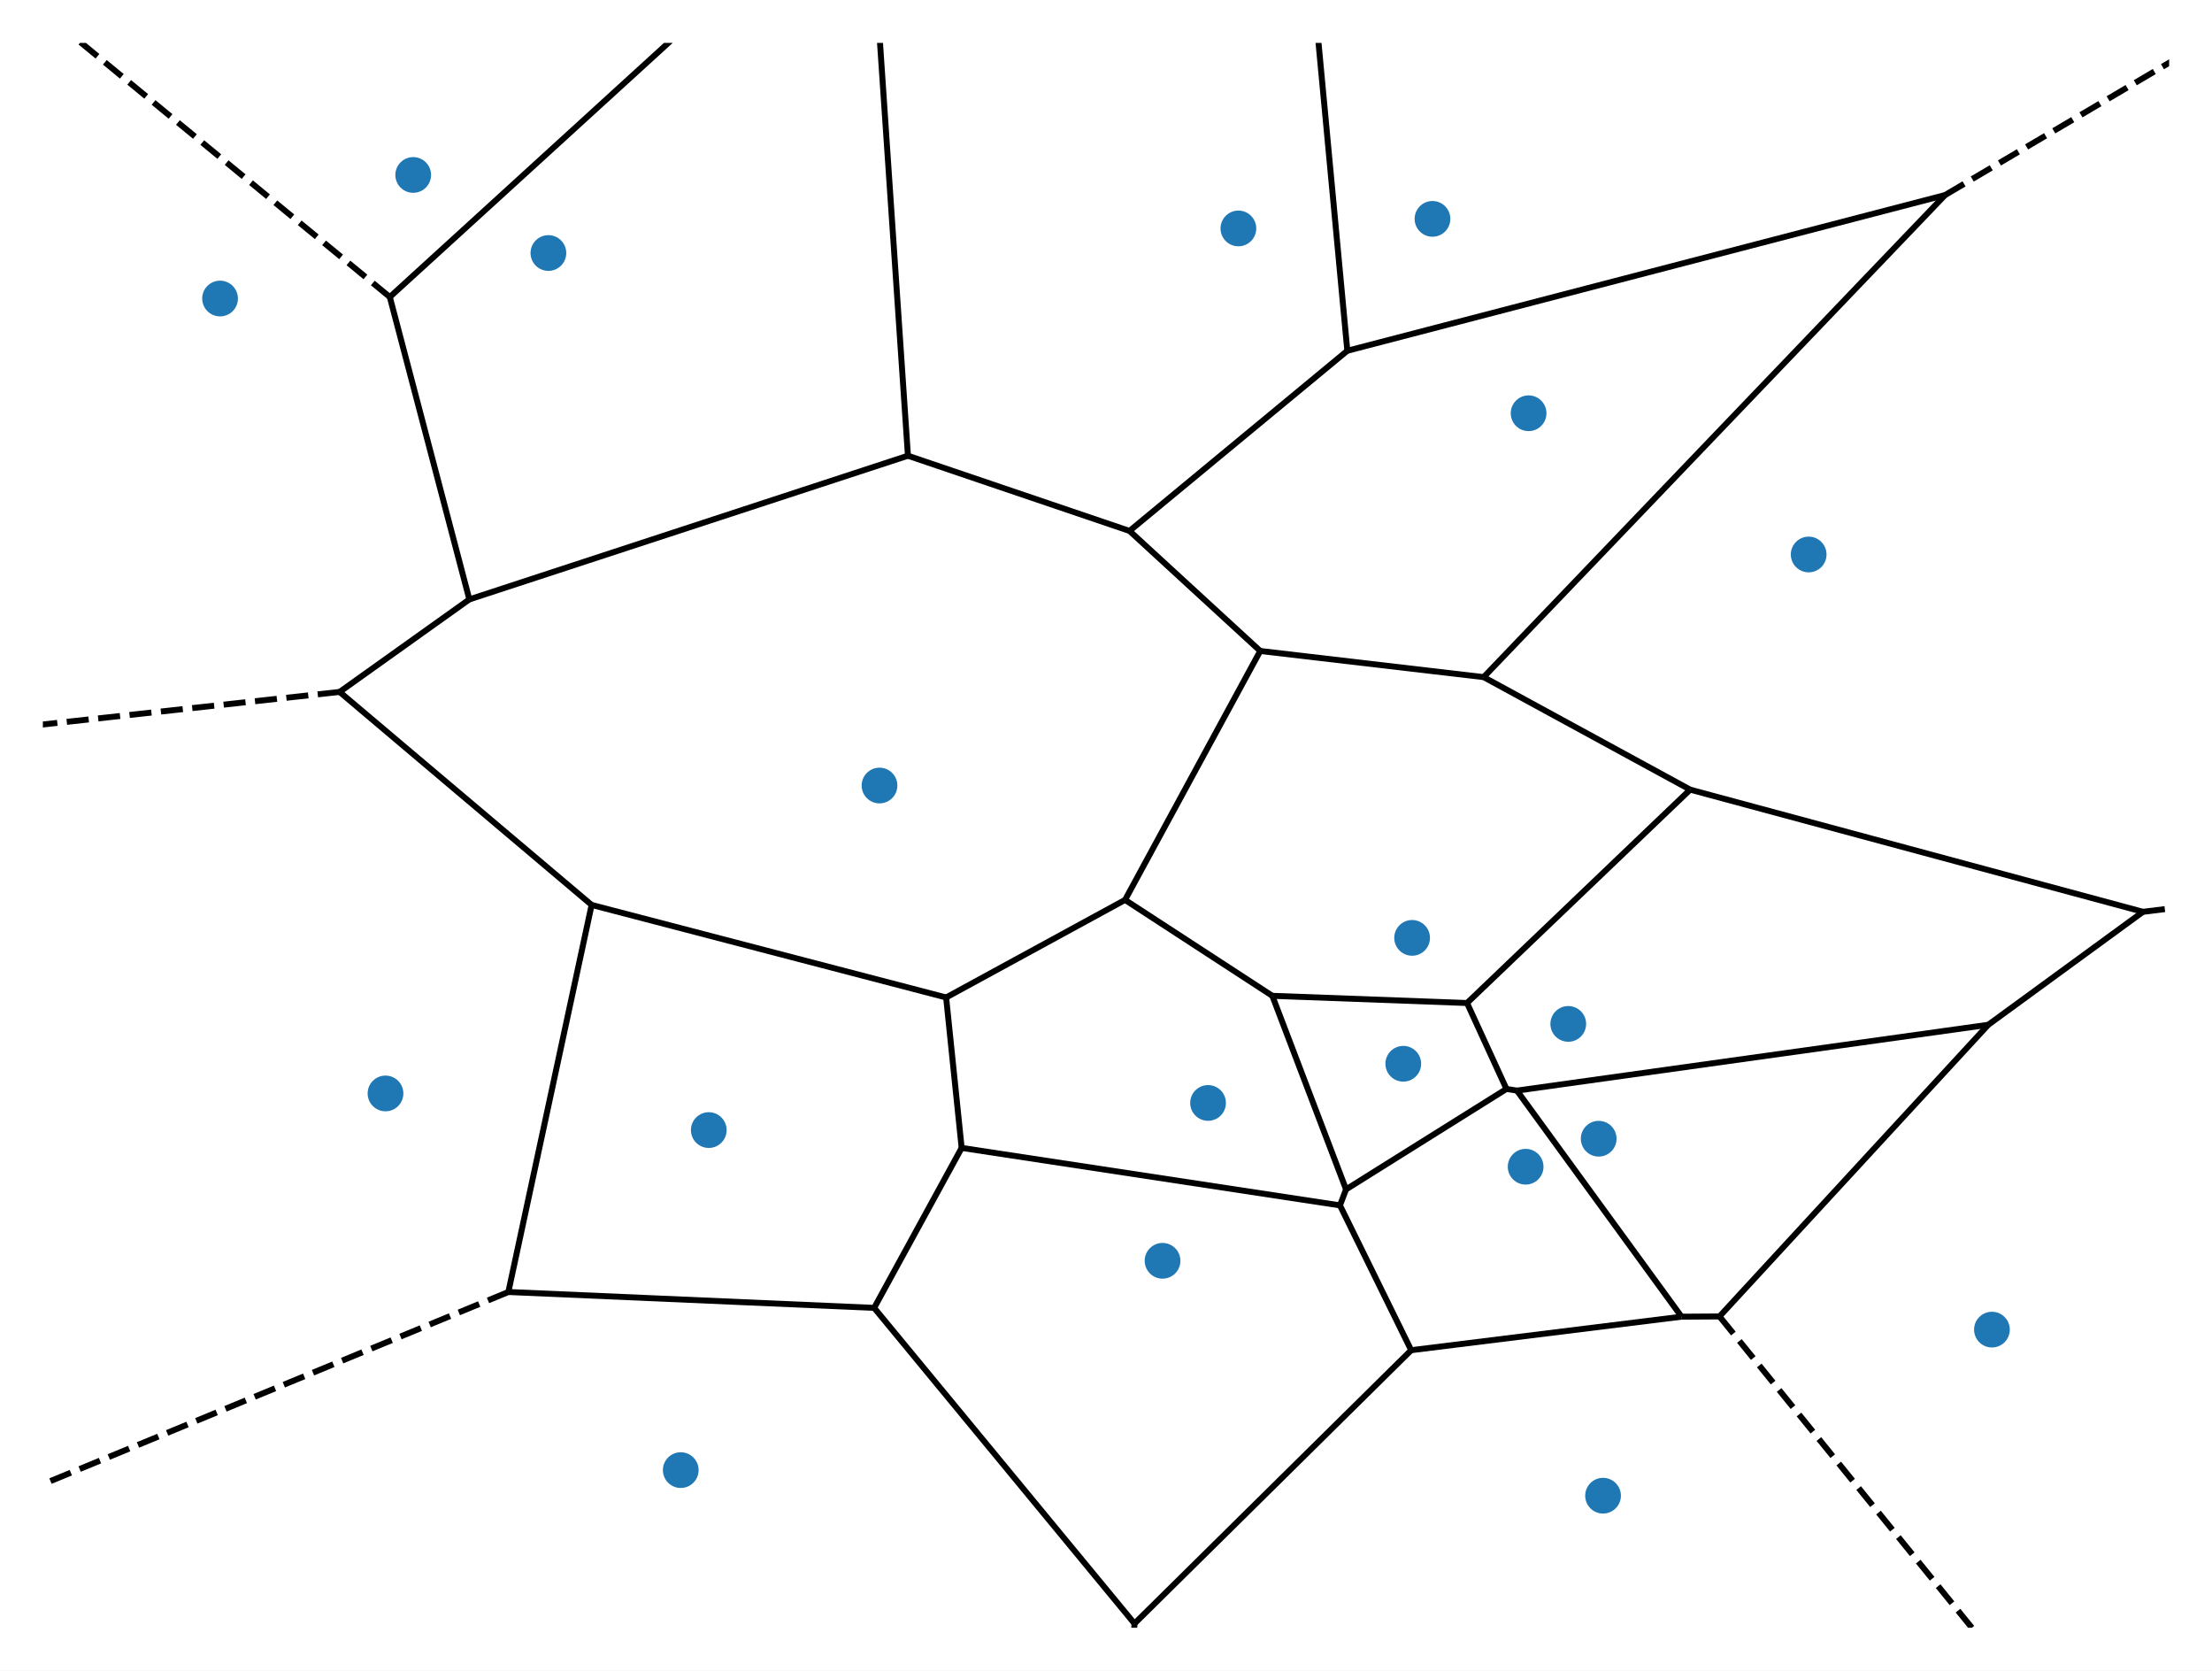
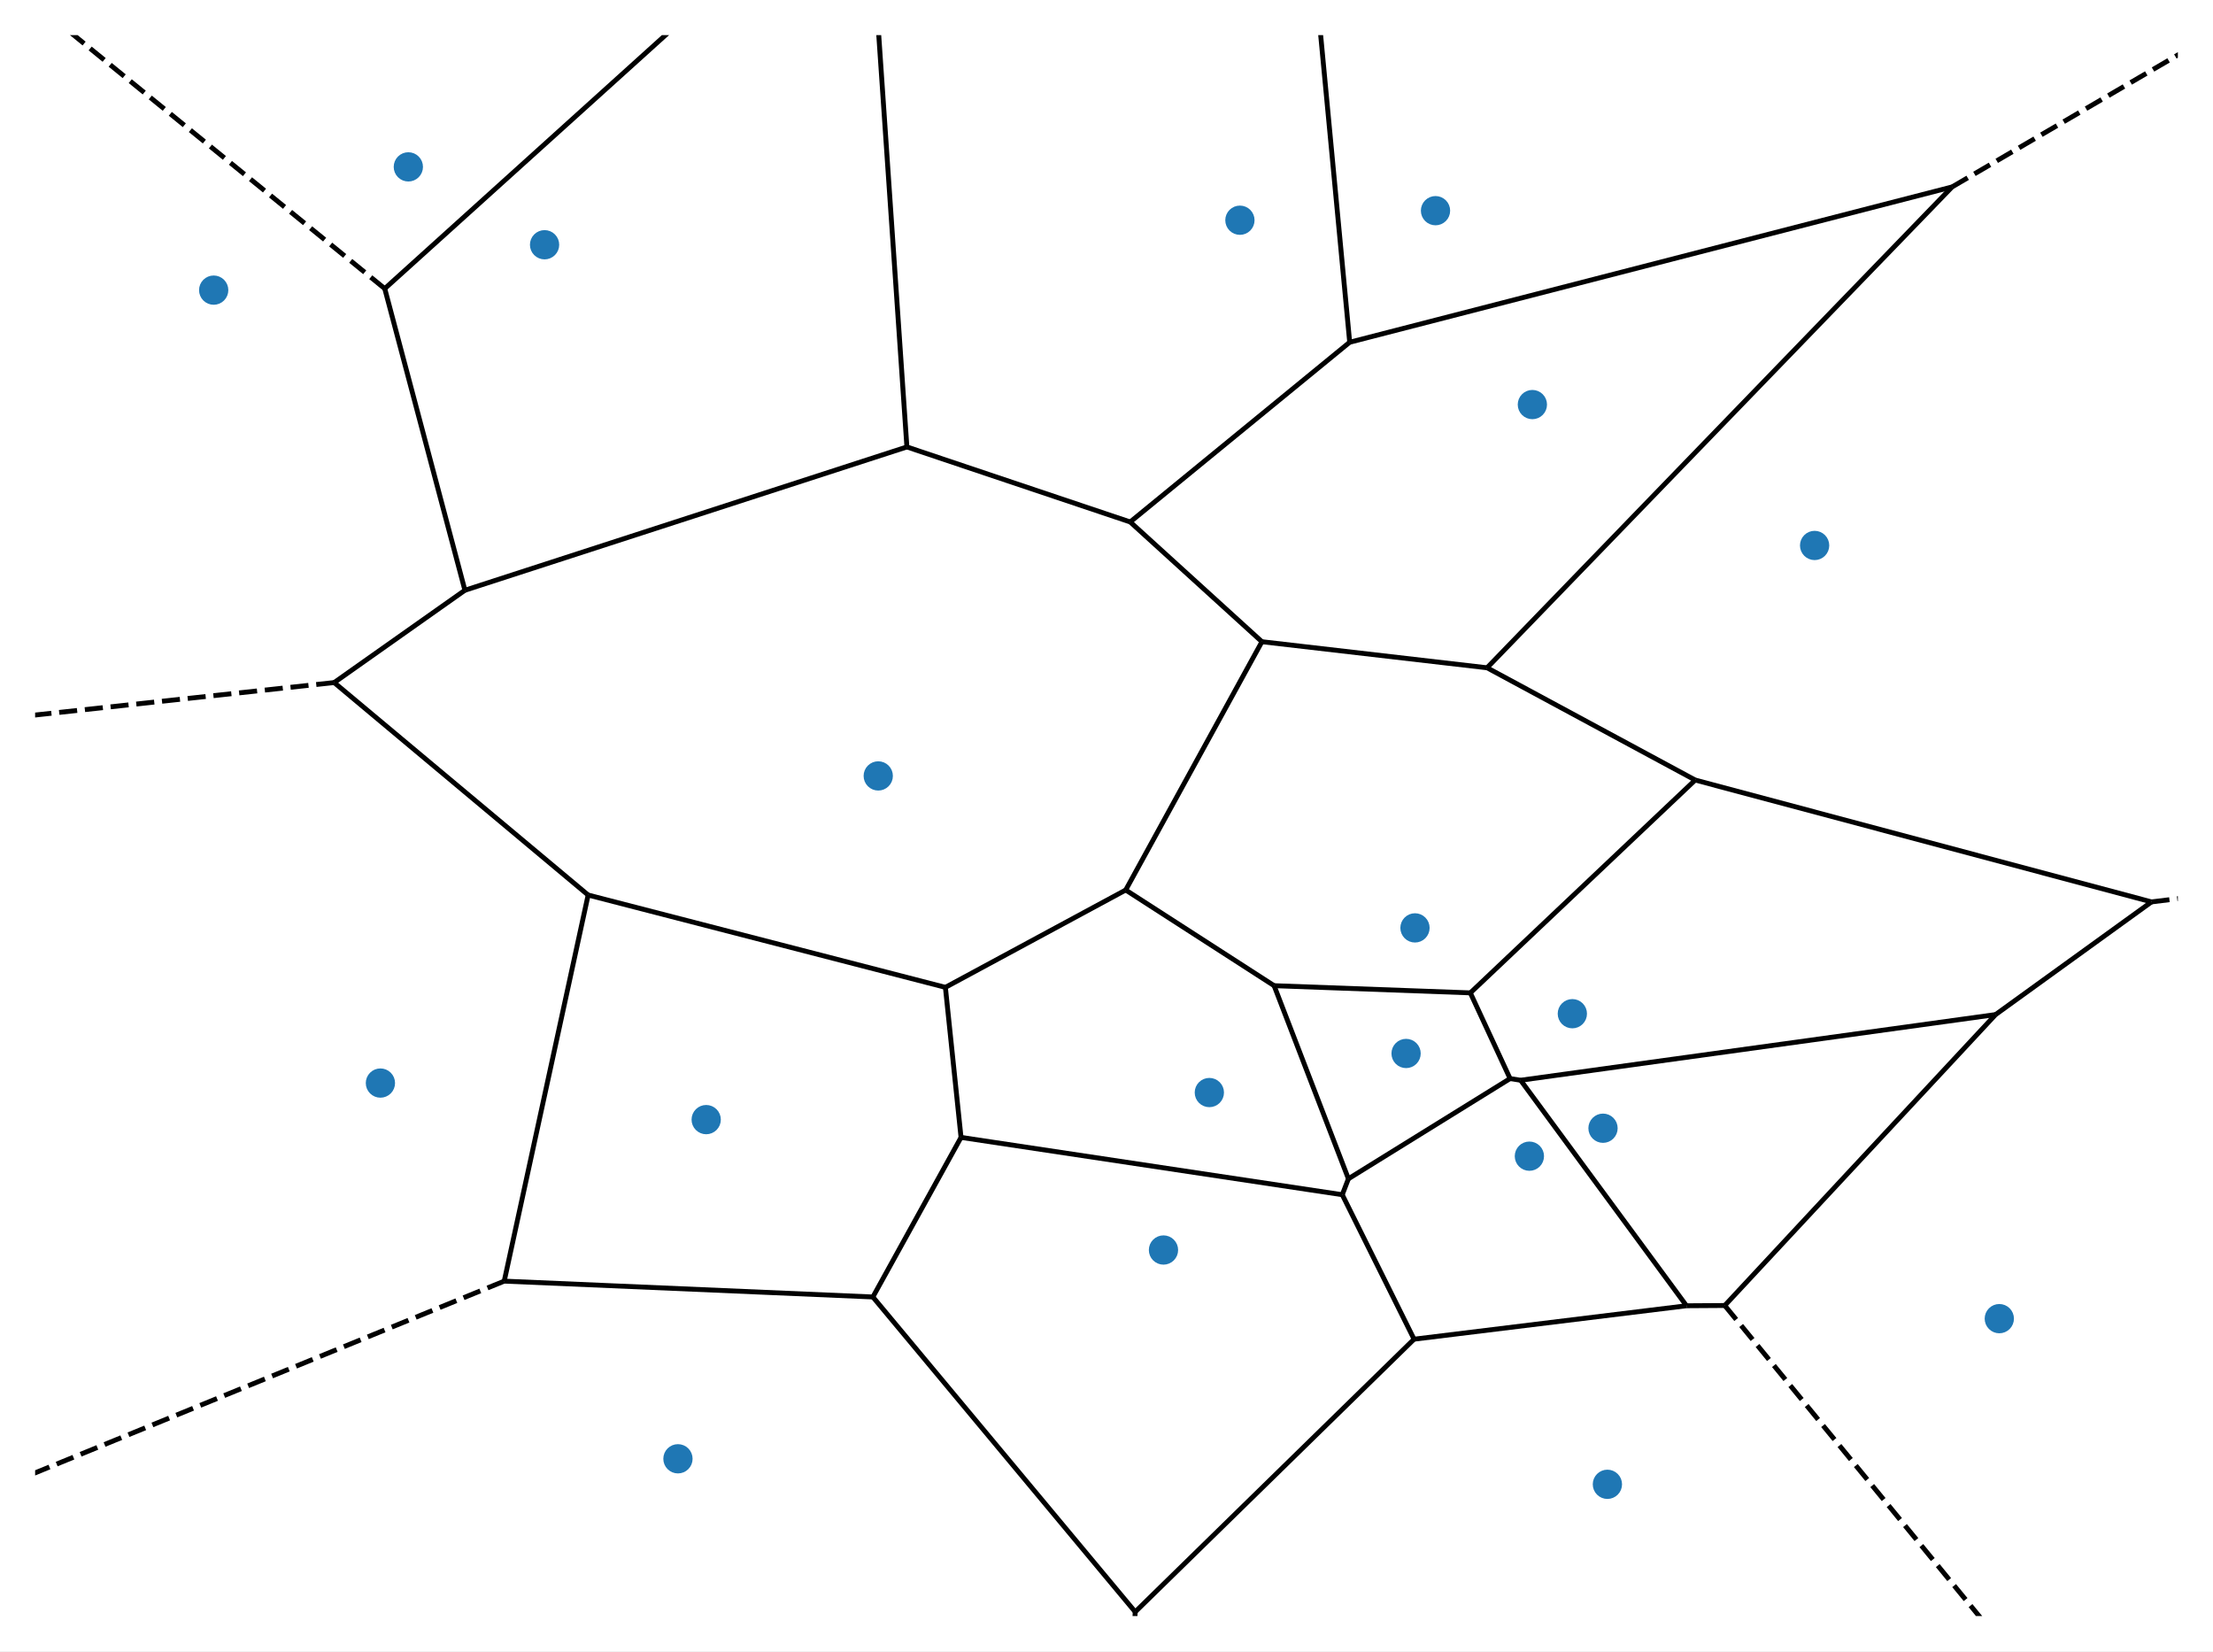
- <svg xmlns="http://www.w3.org/2000/svg" xmlns:xlink="http://www.w3.org/1999/xlink" width="371.52pt" height="280.512pt" viewBox="0 0 371.52 280.512" version="1.1">
+ <svg xmlns="http://www.w3.org/2000/svg" xmlns:xlink="http://www.w3.org/1999/xlink" width="453.6pt" height="338.4pt" viewBox="0 0 453.6 338.4" version="1.1">
  <defs>
    <style type="text/css">*{stroke-linejoin: round; stroke-linecap: butt}</style>
  </defs>
  <g id="figure_1">
    <g id="patch_1">
-       <path d="M 0 280.512  L 371.52 280.512  L 371.52 0  L 0 0  z " style="fill: #ffffff" />
+       <path d="M 0 338.4  L 453.6 338.4  L 453.6 0  L 0 0  z " style="fill: #ffffff" />
    </g>
    <g id="axes_1">
      <g id="line2d_1">
        <defs>
-           <path id="m83fa1e211d" d="M 0 2.5  C 0.663 2.5 1.299 2.237 1.768 1.768  C 2.237 1.299 2.5 0.663 2.5 0  C 2.5 -0.663 2.237 -1.299 1.768 -1.768  C 1.299 -2.237 0.663 -2.5 0 -2.5  C -0.663 -2.5 -1.299 -2.237 -1.768 -1.768  C -2.237 -1.299 -2.5 -0.663 -2.5 0  C -2.5 0.663 -2.237 1.299 -1.768 1.768  C -1.299 2.237 -0.663 2.5 0 2.5  z " style="stroke: #1f77b4" />
+           <path id="m24883f593a" d="M 0 2.5  C 0.663 2.5 1.299 2.237 1.768 1.768  C 2.237 1.299 2.5 0.663 2.5 0  C 2.5 -0.663 2.237 -1.299 1.768 -1.768  C 1.299 -2.237 0.663 -2.5 0 -2.5  C -0.663 -2.5 -1.299 -2.237 -1.768 -1.768  C -2.237 -1.299 -2.5 -0.663 -2.5 0  C -2.5 0.663 -2.237 1.299 -1.768 1.768  C -1.299 2.237 -0.663 2.5 0 2.5  z " style="stroke: #1f77b4" />
        </defs>
-         <g clip-path="url(#p6d0db41171)">
-           <use xlink:href="#m83fa1e211d" x="69.402" y="29.376" style="fill: #1f77b4; stroke: #1f77b4" />
-           <use xlink:href="#m83fa1e211d" x="263.4" y="171.92" style="fill: #1f77b4; stroke: #1f77b4" />
-           <use xlink:href="#m83fa1e211d" x="256.737" y="69.388" style="fill: #1f77b4; stroke: #1f77b4" />
-           <use xlink:href="#m83fa1e211d" x="237.174" y="157.475" style="fill: #1f77b4; stroke: #1f77b4" />
-           <use xlink:href="#m83fa1e211d" x="256.241" y="195.902" style="fill: #1f77b4; stroke: #1f77b4" />
-           <use xlink:href="#m83fa1e211d" x="114.336" y="246.841" style="fill: #1f77b4; stroke: #1f77b4" />
-           <use xlink:href="#m83fa1e211d" x="64.747" y="183.596" style="fill: #1f77b4; stroke: #1f77b4" />
-           <use xlink:href="#m83fa1e211d" x="235.69" y="178.614" style="fill: #1f77b4; stroke: #1f77b4" />
-           <use xlink:href="#m83fa1e211d" x="92.107" y="42.484" style="fill: #1f77b4; stroke: #1f77b4" />
-           <use xlink:href="#m83fa1e211d" x="119.043" y="189.748" style="fill: #1f77b4; stroke: #1f77b4" />
-           <use xlink:href="#m83fa1e211d" x="334.56" y="223.251" style="fill: #1f77b4; stroke: #1f77b4" />
-           <use xlink:href="#m83fa1e211d" x="269.243" y="251.136" style="fill: #1f77b4; stroke: #1f77b4" />
-           <use xlink:href="#m83fa1e211d" x="303.778" y="93.102" style="fill: #1f77b4; stroke: #1f77b4" />
-           <use xlink:href="#m83fa1e211d" x="207.996" y="38.356" style="fill: #1f77b4; stroke: #1f77b4" />
-           <use xlink:href="#m83fa1e211d" x="195.256" y="211.697" style="fill: #1f77b4; stroke: #1f77b4" />
-           <use xlink:href="#m83fa1e211d" x="202.9" y="185.192" style="fill: #1f77b4; stroke: #1f77b4" />
-           <use xlink:href="#m83fa1e211d" x="36.96" y="50.124" style="fill: #1f77b4; stroke: #1f77b4" />
-           <use xlink:href="#m83fa1e211d" x="240.595" y="36.749" style="fill: #1f77b4; stroke: #1f77b4" />
-           <use xlink:href="#m83fa1e211d" x="268.511" y="191.198" style="fill: #1f77b4; stroke: #1f77b4" />
-           <use xlink:href="#m83fa1e211d" x="147.719" y="131.895" style="fill: #1f77b4; stroke: #1f77b4" />
+         <g clip-path="url(#p32d6297794)">
+           <use xlink:href="#m24883f593a" x="83.698" y="34.2" style="fill: #1f77b4; stroke: #1f77b4" />
+           <use xlink:href="#m24883f593a" x="322.284" y="207.752" style="fill: #1f77b4; stroke: #1f77b4" />
+           <use xlink:href="#m24883f593a" x="314.091" y="82.915" style="fill: #1f77b4; stroke: #1f77b4" />
+           <use xlink:href="#m24883f593a" x="290.031" y="190.165" style="fill: #1f77b4; stroke: #1f77b4" />
+           <use xlink:href="#m24883f593a" x="313.48" y="236.951" style="fill: #1f77b4; stroke: #1f77b4" />
+           <use xlink:href="#m24883f593a" x="138.96" y="298.97" style="fill: #1f77b4; stroke: #1f77b4" />
+           <use xlink:href="#m24883f593a" x="77.974" y="221.967" style="fill: #1f77b4; stroke: #1f77b4" />
+           <use xlink:href="#m24883f593a" x="288.206" y="215.903" style="fill: #1f77b4; stroke: #1f77b4" />
+           <use xlink:href="#m24883f593a" x="111.621" y="50.159" style="fill: #1f77b4; stroke: #1f77b4" />
+           <use xlink:href="#m24883f593a" x="144.749" y="229.458" style="fill: #1f77b4; stroke: #1f77b4" />
+           <use xlink:href="#m24883f593a" x="409.8" y="270.249" style="fill: #1f77b4; stroke: #1f77b4" />
+           <use xlink:href="#m24883f593a" x="329.47" y="304.2" style="fill: #1f77b4; stroke: #1f77b4" />
+           <use xlink:href="#m24883f593a" x="371.943" y="111.788" style="fill: #1f77b4; stroke: #1f77b4" />
+           <use xlink:href="#m24883f593a" x="254.146" y="45.133" style="fill: #1f77b4; stroke: #1f77b4" />
+           <use xlink:href="#m24883f593a" x="238.479" y="256.182" style="fill: #1f77b4; stroke: #1f77b4" />
+           <use xlink:href="#m24883f593a" x="247.88" y="223.911" style="fill: #1f77b4; stroke: #1f77b4" />
+           <use xlink:href="#m24883f593a" x="43.8" y="59.461" style="fill: #1f77b4; stroke: #1f77b4" />
+           <use xlink:href="#m24883f593a" x="294.238" y="43.177" style="fill: #1f77b4; stroke: #1f77b4" />
+           <use xlink:href="#m24883f593a" x="328.571" y="231.223" style="fill: #1f77b4; stroke: #1f77b4" />
+           <use xlink:href="#m24883f593a" x="180.015" y="159.02" style="fill: #1f77b4; stroke: #1f77b4" />
        </g>
      </g>
      <g id="LineCollection_1">
-         <path d="M 57.043 116.181  L 99.368 151.945  " clip-path="url(#p6d0db41171)" style="fill: none; stroke: #000000" />
-         <path d="M 99.368 151.945  L 85.382 216.935  " clip-path="url(#p6d0db41171)" style="fill: none; stroke: #000000" />
-         <path d="M 190.545 272.609  L 146.822 219.602  " clip-path="url(#p6d0db41171)" style="fill: none; stroke: #000000" />
-         <path d="M 85.382 216.935  L 146.822 219.602  " clip-path="url(#p6d0db41171)" style="fill: none; stroke: #000000" />
-         <path d="M 57.043 116.181  L 78.832 100.642  " clip-path="url(#p6d0db41171)" style="fill: none; stroke: #000000" />
-         <path d="M 78.832 100.642  L 65.471 49.868  " clip-path="url(#p6d0db41171)" style="fill: none; stroke: #000000" />
-         <path d="M 78.832 100.642  L 152.493 76.52  " clip-path="url(#p6d0db41171)" style="fill: none; stroke: #000000" />
-         <path d="M 65.471 49.868  L 121.248 -1  " clip-path="url(#p6d0db41171)" style="fill: none; stroke: #000000" />
-         <path d="M 152.493 76.52  L 147.249 -1  " clip-path="url(#p6d0db41171)" style="fill: none; stroke: #000000" />
-         <path clip-path="url(#p6d0db41171)" style="fill: none; stroke: #000000" />
-         <path d="M 326.69 32.751  L 249.189 113.693  " clip-path="url(#p6d0db41171)" style="fill: none; stroke: #000000" />
-         <path d="M 326.69 32.751  L 226.292 58.895  " clip-path="url(#p6d0db41171)" style="fill: none; stroke: #000000" />
-         <path d="M 226.292 58.895  L 189.711 89.147  " clip-path="url(#p6d0db41171)" style="fill: none; stroke: #000000" />
-         <path d="M 249.189 113.693  L 211.662 109.305  " clip-path="url(#p6d0db41171)" style="fill: none; stroke: #000000" />
-         <path d="M 189.711 89.147  L 211.662 109.305  " clip-path="url(#p6d0db41171)" style="fill: none; stroke: #000000" />
-         <path d="M 220.687 -1  L 226.292 58.895  " clip-path="url(#p6d0db41171)" style="fill: none; stroke: #000000" />
-         <path d="M 152.493 76.52  L 189.711 89.147  " clip-path="url(#p6d0db41171)" style="fill: none; stroke: #000000" />
-         <path d="M 99.368 151.945  L 158.909 167.483  " clip-path="url(#p6d0db41171)" style="fill: none; stroke: #000000" />
-         <path d="M 211.662 109.305  L 188.962 151.101  " clip-path="url(#p6d0db41171)" style="fill: none; stroke: #000000" />
-         <path d="M 188.962 151.101  L 158.909 167.483  " clip-path="url(#p6d0db41171)" style="fill: none; stroke: #000000" />
-         <path d="M 146.822 219.602  L 161.516 192.741  " clip-path="url(#p6d0db41171)" style="fill: none; stroke: #000000" />
-         <path d="M 158.909 167.483  L 161.516 192.741  " clip-path="url(#p6d0db41171)" style="fill: none; stroke: #000000" />
-         <path d="M 190.545 272.609  L 237.018 226.707  " clip-path="url(#p6d0db41171)" style="fill: none; stroke: #000000" />
-         <path d="M 161.516 192.741  L 225.055 202.389  " clip-path="url(#p6d0db41171)" style="fill: none; stroke: #000000" />
-         <path d="M 237.018 226.707  L 225.055 202.389  " clip-path="url(#p6d0db41171)" style="fill: none; stroke: #000000" />
-         <path d="M 188.962 151.101  L 213.695 167.205  " clip-path="url(#p6d0db41171)" style="fill: none; stroke: #000000" />
-         <path d="M 225.055 202.389  L 226.078 199.706  " clip-path="url(#p6d0db41171)" style="fill: none; stroke: #000000" />
-         <path d="M 213.695 167.205  L 226.078 199.706  " clip-path="url(#p6d0db41171)" style="fill: none; stroke: #000000" />
-         <path d="M 249.189 113.693  L 283.876 132.588  " clip-path="url(#p6d0db41171)" style="fill: none; stroke: #000000" />
-         <path d="M 213.695 167.205  L 246.4 168.413  " clip-path="url(#p6d0db41171)" style="fill: none; stroke: #000000" />
-         <path d="M 283.876 132.588  L 246.4 168.413  " clip-path="url(#p6d0db41171)" style="fill: none; stroke: #000000" />
-         <path d="M 283.876 132.588  L 359.926 153.101  " clip-path="url(#p6d0db41171)" style="fill: none; stroke: #000000" />
-         <path d="M 226.078 199.706  L 253.021 182.842  " clip-path="url(#p6d0db41171)" style="fill: none; stroke: #000000" />
-         <path d="M 246.4 168.413  L 253.021 182.842  " clip-path="url(#p6d0db41171)" style="fill: none; stroke: #000000" />
-         <path d="M 333.941 172.068  L 254.781 183.119  " clip-path="url(#p6d0db41171)" style="fill: none; stroke: #000000" />
-         <path d="M 333.941 172.068  L 288.802 221.039  " clip-path="url(#p6d0db41171)" style="fill: none; stroke: #000000" />
-         <path d="M 254.781 183.119  L 282.423 221.08  " clip-path="url(#p6d0db41171)" style="fill: none; stroke: #000000" />
-         <path d="M 288.802 221.039  L 282.423 221.08  " clip-path="url(#p6d0db41171)" style="fill: none; stroke: #000000" />
-         <path d="M 359.926 153.101  L 333.941 172.068  " clip-path="url(#p6d0db41171)" style="fill: none; stroke: #000000" />
-         <path d="M 253.021 182.842  L 254.781 183.119  " clip-path="url(#p6d0db41171)" style="fill: none; stroke: #000000" />
-         <path d="M 237.018 226.707  L 282.423 221.08  " clip-path="url(#p6d0db41171)" style="fill: none; stroke: #000000" />
+         <path d="M 68.498 139.888  L 120.552 183.432  " clip-path="url(#p32d6297794)" style="fill: none; stroke: #000000" />
+         <path d="M 120.552 183.432  L 103.352 262.559  " clip-path="url(#p32d6297794)" style="fill: none; stroke: #000000" />
+         <path d="M 232.685 330.344  L 178.913 265.807  " clip-path="url(#p32d6297794)" style="fill: none; stroke: #000000" />
+         <path d="M 103.352 262.559  L 178.913 265.807  " clip-path="url(#p32d6297794)" style="fill: none; stroke: #000000" />
+         <path d="M 68.498 139.888  L 95.296 120.969  " clip-path="url(#p32d6297794)" style="fill: none; stroke: #000000" />
+         <path d="M 95.296 120.969  L 78.864 59.15  " clip-path="url(#p32d6297794)" style="fill: none; stroke: #000000" />
+         <path d="M 95.296 120.969  L 185.887 91.599  " clip-path="url(#p32d6297794)" style="fill: none; stroke: #000000" />
+         <path d="M 78.864 59.15  L 145.485 -1  " clip-path="url(#p32d6297794)" style="fill: none; stroke: #000000" />
+         <path d="M 185.887 91.599  L 179.559 -1  " clip-path="url(#p32d6297794)" style="fill: none; stroke: #000000" />
+         <path clip-path="url(#p32d6297794)" style="fill: none; stroke: #000000" />
+         <path d="M 400.122 38.309  L 304.808 136.858  " clip-path="url(#p32d6297794)" style="fill: none; stroke: #000000" />
+         <path d="M 400.122 38.309  L 276.648 70.14  " clip-path="url(#p32d6297794)" style="fill: none; stroke: #000000" />
+         <path d="M 276.648 70.14  L 231.659 106.973  " clip-path="url(#p32d6297794)" style="fill: none; stroke: #000000" />
+         <path d="M 304.808 136.858  L 258.656 131.516  " clip-path="url(#p32d6297794)" style="fill: none; stroke: #000000" />
+         <path d="M 231.659 106.973  L 258.656 131.516  " clip-path="url(#p32d6297794)" style="fill: none; stroke: #000000" />
+         <path d="M 269.924 -1  L 276.648 70.14  " clip-path="url(#p32d6297794)" style="fill: none; stroke: #000000" />
+         <path d="M 185.887 91.599  L 231.659 106.973  " clip-path="url(#p32d6297794)" style="fill: none; stroke: #000000" />
+         <path d="M 120.552 183.432  L 193.778 202.35  " clip-path="url(#p32d6297794)" style="fill: none; stroke: #000000" />
+         <path d="M 258.656 131.516  L 230.737 182.404  " clip-path="url(#p32d6297794)" style="fill: none; stroke: #000000" />
+         <path d="M 230.737 182.404  L 193.778 202.35  " clip-path="url(#p32d6297794)" style="fill: none; stroke: #000000" />
+         <path d="M 178.913 265.807  L 196.983 233.102  " clip-path="url(#p32d6297794)" style="fill: none; stroke: #000000" />
+         <path d="M 193.778 202.35  L 196.983 233.102  " clip-path="url(#p32d6297794)" style="fill: none; stroke: #000000" />
+         <path d="M 232.685 330.344  L 289.839 274.457  " clip-path="url(#p32d6297794)" style="fill: none; stroke: #000000" />
+         <path d="M 196.983 233.102  L 275.126 244.849  " clip-path="url(#p32d6297794)" style="fill: none; stroke: #000000" />
+         <path d="M 289.839 274.457  L 275.126 244.849  " clip-path="url(#p32d6297794)" style="fill: none; stroke: #000000" />
+         <path d="M 230.737 182.404  L 261.156 202.011  " clip-path="url(#p32d6297794)" style="fill: none; stroke: #000000" />
+         <path d="M 275.126 244.849  L 276.384 241.582  " clip-path="url(#p32d6297794)" style="fill: none; stroke: #000000" />
+         <path d="M 261.156 202.011  L 276.384 241.582  " clip-path="url(#p32d6297794)" style="fill: none; stroke: #000000" />
+         <path d="M 304.808 136.858  L 347.467 159.864  " clip-path="url(#p32d6297794)" style="fill: none; stroke: #000000" />
+         <path d="M 261.156 202.011  L 301.377 203.482  " clip-path="url(#p32d6297794)" style="fill: none; stroke: #000000" />
+         <path d="M 347.467 159.864  L 301.377 203.482  " clip-path="url(#p32d6297794)" style="fill: none; stroke: #000000" />
+         <path d="M 347.467 159.864  L 440.996 184.839  " clip-path="url(#p32d6297794)" style="fill: none; stroke: #000000" />
+         <path d="M 276.384 241.582  L 309.52 221.05  " clip-path="url(#p32d6297794)" style="fill: none; stroke: #000000" />
+         <path d="M 301.377 203.482  L 309.52 221.05  " clip-path="url(#p32d6297794)" style="fill: none; stroke: #000000" />
+         <path d="M 409.038 207.932  L 311.684 221.387  " clip-path="url(#p32d6297794)" style="fill: none; stroke: #000000" />
+         <path d="M 409.038 207.932  L 353.525 267.556  " clip-path="url(#p32d6297794)" style="fill: none; stroke: #000000" />
+         <path d="M 311.684 221.387  L 345.68 267.606  " clip-path="url(#p32d6297794)" style="fill: none; stroke: #000000" />
+         <path d="M 353.525 267.556  L 345.68 267.606  " clip-path="url(#p32d6297794)" style="fill: none; stroke: #000000" />
+         <path d="M 440.996 184.839  L 409.038 207.932  " clip-path="url(#p32d6297794)" style="fill: none; stroke: #000000" />
+         <path d="M 309.52 221.05  L 311.684 221.387  " clip-path="url(#p32d6297794)" style="fill: none; stroke: #000000" />
+         <path d="M 289.839 274.457  L 345.68 267.606  " clip-path="url(#p32d6297794)" style="fill: none; stroke: #000000" />
      </g>
      <g id="LineCollection_2">
-         <path d="M 57.043 116.181  L -1 122.543  " clip-path="url(#p6d0db41171)" style="fill: none; stroke-dasharray: 3.7,1.6; stroke-dashoffset: 0; stroke: #000000" />
-         <path d="M 85.382 216.935  L -1 252.595  " clip-path="url(#p6d0db41171)" style="fill: none; stroke-dasharray: 3.7,1.6; stroke-dashoffset: 0; stroke: #000000" />
-         <path d="M 190.545 272.609  L 190.076 281.512  " clip-path="url(#p6d0db41171)" style="fill: none; stroke-dasharray: 3.7,1.6; stroke-dashoffset: 0; stroke: #000000" />
-         <path d="M 65.471 49.868  L 3.683 -1  " clip-path="url(#p6d0db41171)" style="fill: none; stroke-dasharray: 3.7,1.6; stroke-dashoffset: 0; stroke: #000000" />
-         <path clip-path="url(#p6d0db41171)" style="fill: none; stroke-dasharray: 3.7,1.6; stroke-dashoffset: 0; stroke: #000000" />
-         <path d="M 326.69 32.751  L 372.52 5.696  " clip-path="url(#p6d0db41171)" style="fill: none; stroke-dasharray: 3.7,1.6; stroke-dashoffset: 0; stroke: #000000" />
-         <path d="M 359.926 153.101  L 372.52 151.533  " clip-path="url(#p6d0db41171)" style="fill: none; stroke-dasharray: 3.7,1.6; stroke-dashoffset: 0; stroke: #000000" />
-         <path d="M 288.802 221.039  L 337.837 281.512  " clip-path="url(#p6d0db41171)" style="fill: none; stroke-dasharray: 3.7,1.6; stroke-dashoffset: 0; stroke: #000000" />
+         <path d="M 68.498 139.888  L -1 147.43  " clip-path="url(#p32d6297794)" style="fill: none; stroke-dasharray: 3.7,1.6; stroke-dashoffset: 0; stroke: #000000" />
+         <path d="M 103.352 262.559  L -1 305.207  " clip-path="url(#p32d6297794)" style="fill: none; stroke-dasharray: 3.7,1.6; stroke-dashoffset: 0; stroke: #000000" />
+         <path d="M 232.685 330.344  L 232.203 339.4  " clip-path="url(#p32d6297794)" style="fill: none; stroke-dasharray: 3.7,1.6; stroke-dashoffset: 0; stroke: #000000" />
+         <path d="M 78.864 59.15  L 5.063 -1  " clip-path="url(#p32d6297794)" style="fill: none; stroke-dasharray: 3.7,1.6; stroke-dashoffset: 0; stroke: #000000" />
+         <path clip-path="url(#p32d6297794)" style="fill: none; stroke-dasharray: 3.7,1.6; stroke-dashoffset: 0; stroke: #000000" />
+         <path d="M 400.122 38.309  L 454.6 6.471  " clip-path="url(#p32d6297794)" style="fill: none; stroke-dasharray: 3.7,1.6; stroke-dashoffset: 0; stroke: #000000" />
+         <path d="M 440.996 184.839  L 454.6 183.162  " clip-path="url(#p32d6297794)" style="fill: none; stroke-dasharray: 3.7,1.6; stroke-dashoffset: 0; stroke: #000000" />
+         <path d="M 353.525 267.556  L 412.369 339.4  " clip-path="url(#p32d6297794)" style="fill: none; stroke-dasharray: 3.7,1.6; stroke-dashoffset: 0; stroke: #000000" />
      </g>
    </g>
  </g>
  <defs>
-     <clipPath id="p6d0db41171">
-       <rect x="7.2" y="7.2" width="357.12" height="266.112" />
+     <clipPath id="p32d6297794">
+       <rect x="7.2" y="7.2" width="439.2" height="324" />
    </clipPath>
  </defs>
</svg>
